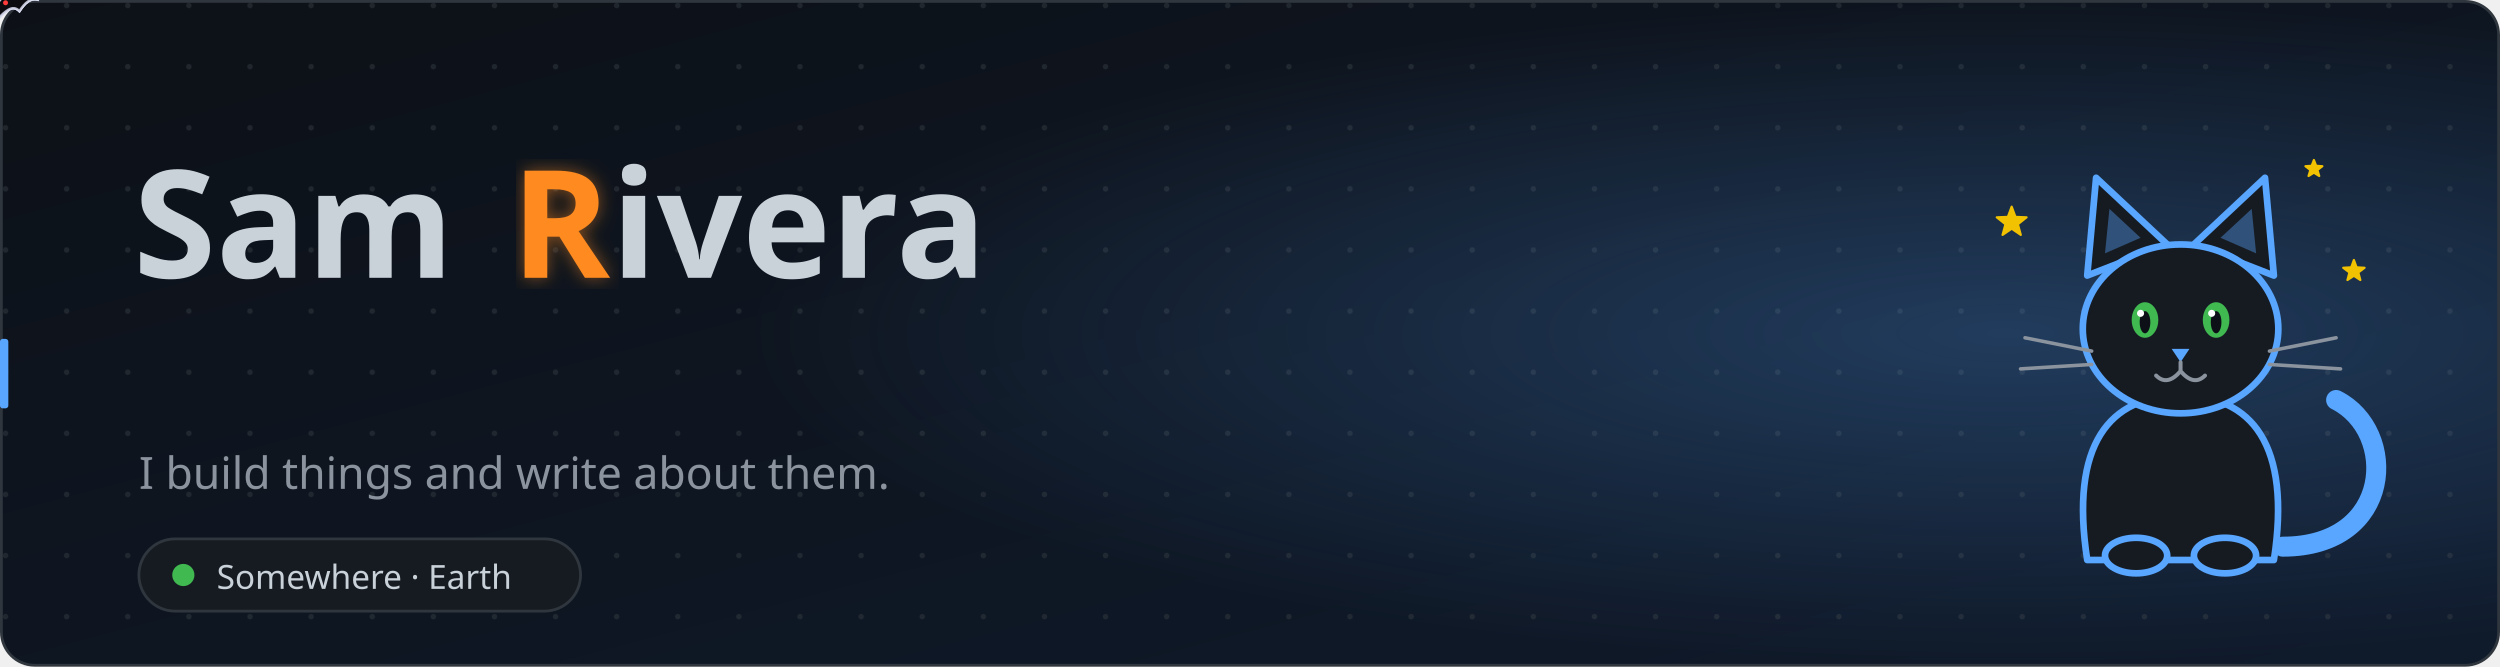
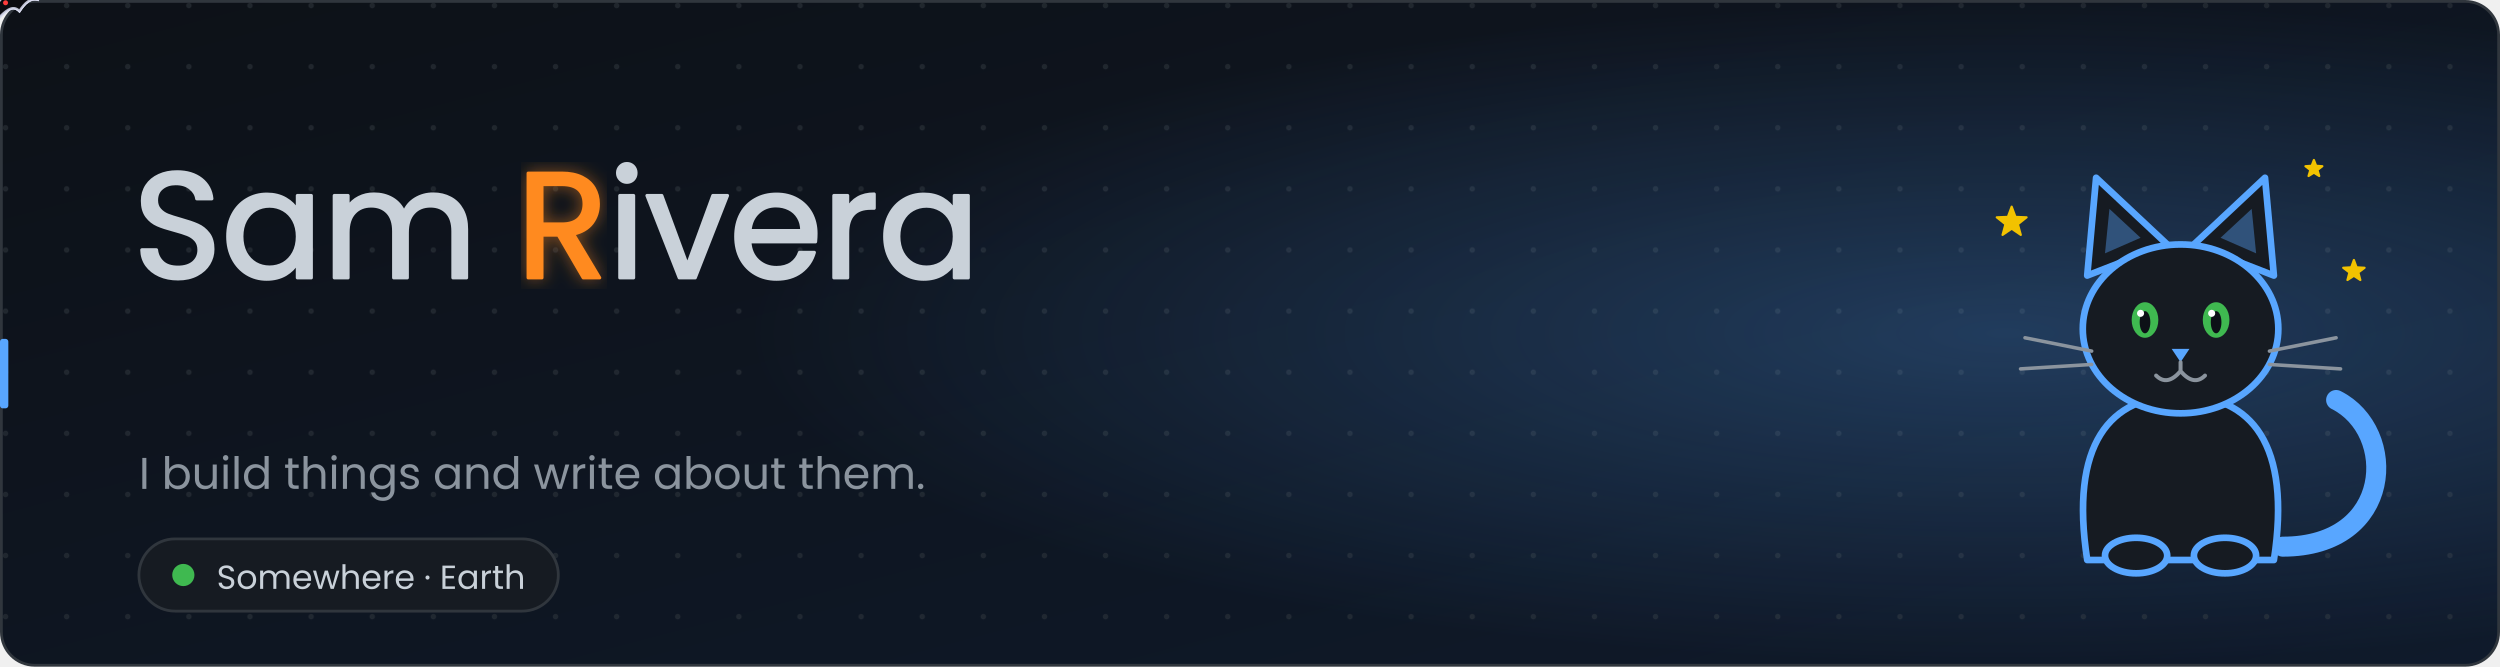
<svg xmlns="http://www.w3.org/2000/svg" width="900" height="240" viewBox="0 0 900 240" font-family="'Segoe UI',Ubuntu,'Helvetica Neue',Sans-Serif" role="img" aria-label="Animated banner of Sam Rivera">
  <defs>
    <linearGradient id="g" x1="0" y1="0" x2="1" y2="1">
      <stop offset="0" stop-color="#0D1117" />
      <stop offset="1" stop-color="#0F1A2B" />
    </linearGradient>
    <radialGradient id="glow" cx="0.8" cy="0.5" r="0.5">
      <stop offset="0" stop-color="#58A6FF" stop-opacity="0.26" />
      <stop offset="1" stop-color="#58A6FF" stop-opacity="0" />
    </radialGradient>
    <pattern id="dots" width="22" height="22" patternUnits="userSpaceOnUse">
      <circle cx="2" cy="2" r="1" fill="#30363D" />
    </pattern>
    <clipPath id="frame">
      <rect x="1" y="1" width="898" height="238" rx="12" />
    </clipPath>
    <filter id="blur">
      <feGaussianBlur stdDeviation="3" />
    </filter>
    <clipPath id="ph0">
      <rect x="48" y="110" height="44" width="0">
-         <animate attributeName="width" dur="28s" repeatCount="indefinite" keyTimes="0;0;0.1;0.21;0.235;0.25;1" values="0;0;185.6;185.6;0;0;0" />
+         <animate attributeName="width" dur="28s" repeatCount="indefinite" keyTimes="0;0;0.1;0.21;0.235;0.25;1" values="0;0;208.1;208.1;0;0;0" />
      </rect>
    </clipPath>
    <clipPath id="ph1">
      <rect x="48" y="110" height="44" width="0">
-         <animate attributeName="width" dur="28s" repeatCount="indefinite" keyTimes="0;0.25;0.35;0.46;0.485;0.5;1" values="0;0;174;174;0;0;0" />
+         <animate attributeName="width" dur="28s" repeatCount="indefinite" keyTimes="0;0.25;0.35;0.46;0.485;0.5;1" values="0;0;190.97;190.97;0;0;0" />
      </rect>
    </clipPath>
    <clipPath id="ph2">
      <rect x="48" y="110" height="44" width="0">
-         <animate attributeName="width" dur="28s" repeatCount="indefinite" keyTimes="0;0.5;0.6;0.71;0.735;0.75;1" values="0;0;116;116;0;0;0" />
+         <animate attributeName="width" dur="28s" repeatCount="indefinite" keyTimes="0;0.5;0.6;0.71;0.735;0.75;1" values="0;0;127.65;127.65;0;0;0" />
      </rect>
    </clipPath>
    <clipPath id="ph3">
      <rect x="48" y="110" height="44" width="0">
-         <animate attributeName="width" dur="28s" repeatCount="indefinite" keyTimes="0;0.75;0.85;0.96;0.985;1;1" values="0;0;104.4;104.4;0;0;0" />
-       </rect>
-     </clipPath>
+         <animate attributeName="width" dur="28s" repeatCount="indefinite" keyTimes="0;0.75;0.85;0.96;0.985;1;1" values="0;0;116.45;116.45;0;0;0" />
+       </rect>
+     </clipPath>
+     <path id="u21" d="M195 -697L184 -197L108 -197L97 -697L195 -697ZM88 -56Q88 -82 106 -100Q124 -118 150 -118Q175 -118 193 -100Q210 -82 210 -56Q210 -30 193 -12Q175 6 150 6Q124 6 106 -12Q88 -30 88 -56Z" />
+     <path id="u2e" d="M44 -56Q44 -82 62 -100Q80 -118 106 -118Q131 -118 149 -100Q166 -82 166 -56Q166 -30 149 -12Q131 6 106 6Q80 6 62 -12Q44 -30 44 -56Z" />
+     <path id="u43" d="M391 -706Q505 -706 590 -651Q675 -596 714 -495L605 -495Q576 -558 522 -592Q467 -626 391 -626Q318 -626 260 -592Q202 -558 169 -495Q136 -433 136 -349Q136 -266 169 -203Q202 -141 260 -107Q318 -73 391 -73Q467 -73 522 -106Q576 -140 605 -203L714 -203Q675 -103 590 -48Q505 6 391 6Q294 6 215 -39Q135 -85 89 -166Q43 -247 43 -349Q43 -451 89 -532Q135 -614 215 -660Q294 -706 391 -706Z" />
+     <path id="u44" d="M664 -347Q664 -240 620 -161Q575 -83 492 -41Q408 0 294 0L77 0L77 -697L294 -697Q408 -697 492 -654Q575 -612 620 -533Q664 -454 664 -347ZM571 -347Q571 -477 500 -550Q428 -623 294 -623L168 -623L168 -75L294 -75Q429 -75 500 -146Q571 -218 571 -347Z" />
+     <path id="u45" d="M168 -623L168 -390L422 -390L422 -315L168 -315L168 -75L452 -75L452 0L77 0L77 -698L452 -698L452 -623L168 -623Z" />
+     <path id="u48" d="M614 -697L614 0L523 0L523 -316L168 -316L168 0L77 0L77 -697L168 -697L168 -391L523 -391L523 -697L614 -697Z" />
+     <path id="u49" d="M168 -697L168 0L77 0L77 -697L168 -697Z" />
+     <path id="u4f" d="M43 -349Q43 -451 90 -532Q136 -614 216 -659Q296 -705 393 -705Q491 -705 571 -659Q651 -614 697 -533Q743 -452 743 -349Q743 -246 697 -165Q651 -84 571 -38Q491 7 393 7Q296 7 216 -38Q136 -84 90 -165Q43 -247 43 -349ZM650 -349Q650 -433 617 -495Q583 -558 525 -592Q467 -626 393 -626Q319 -626 261 -592Q203 -558 170 -495Q136 -433 136 -349Q136 -266 170 -203Q203 -140 262 -106Q320 -72 393 -72Q466 -72 525 -106Q583 -140 617 -203Q650 -266 650 -349Z" />
+     <path id="u52" d="M444 0L278 -285L168 -285L168 0L77 0L77 -697L302 -697Q381 -697 436 -670Q490 -643 517 -597Q544 -551 544 -492Q544 -420 503 -365Q461 -310 378 -292L553 0L444 0ZM168 -358L302 -358Q376 -358 413 -394Q450 -431 450 -492Q450 -554 414 -588Q377 -622 302 -622L168 -622L168 -358Z" />
+     <path id="u53" d="M57 -186L154 -186Q159 -137 195 -103Q230 -70 298 -70Q363 -70 401 -102Q438 -135 438 -186Q438 -226 416 -251Q394 -276 361 -289Q328 -302 272 -317Q203 -335 162 -353Q120 -371 91 -409Q61 -448 61 -513Q61 -570 90 -614Q119 -658 172 -682Q224 -706 292 -706Q390 -706 453 -657Q515 -608 523 -527L423 -527Q418 -567 381 -597Q344 -628 283 -628Q226 -628 190 -598Q154 -569 154 -516Q154 -478 176 -454Q197 -430 229 -417Q260 -405 317 -389Q386 -370 428 -351Q470 -333 500 -294Q530 -256 530 -190Q530 -139 503 -94Q476 -49 423 -21Q370 7 298 7Q229 7 175 -17Q120 -42 89 -85Q58 -129 57 -186Z" />
+     <path id="u61" d="M303 -557Q375 -557 428 -526Q481 -495 507 -448L507 -548L599 -548L599 0L507 0L507 -102Q480 -54 427 -22Q373 9 302 9Q229 9 170 -27Q111 -63 77 -128Q43 -193 43 -276Q43 -360 77 -423Q111 -487 171 -522Q230 -557 303 -557ZM321 -478Q270 -478 228 -454Q186 -430 161 -384Q136 -338 136 -276Q136 -213 161 -166Q186 -120 228 -95Q270 -71 321 -71Q372 -71 415 -95Q457 -120 482 -166Q507 -213 507 -275Q507 -337 482 -383Q457 -429 415 -453Q372 -478 321 -478Z" />
+     <path id="u62" d="M373 -557Q447 -557 506 -522Q565 -487 599 -423Q633 -360 633 -276Q633 -193 599 -128Q565 -63 506 -27Q446 9 373 9Q302 9 249 -22Q195 -53 168 -101L168 0L77 0L77 -740L168 -740L168 -446Q196 -495 250 -526Q304 -557 373 -557ZM354 -478Q304 -478 262 -453Q219 -429 194 -382Q168 -336 168 -275Q168 -213 194 -166Q219 -120 262 -95Q304 -71 354 -71Q405 -71 448 -95Q490 -120 515 -166Q540 -213 540 -276Q540 -338 515 -384Q490 -430 448 -454Q405 -478 354 -478Z" />
+     <path id="u63" d="M310 -557Q411 -557 477 -508Q542 -459 563 -372L465 -372Q451 -422 411 -451Q370 -480 310 -480Q232 -480 184 -426Q136 -373 136 -275Q136 -176 184 -122Q232 -68 310 -68Q370 -68 410 -96Q450 -124 465 -176L563 -176Q541 -92 475 -41Q409 9 310 9Q232 9 172 -26Q111 -61 77 -125Q43 -189 43 -275Q43 -360 77 -423Q111 -487 172 -522Q232 -557 310 -557Z" />
+     <path id="u64" d="M304 -557Q368 -557 423 -527Q478 -498 507 -450L507 -740L599 -740L599 0L507 0L507 -103Q480 -54 427 -22Q374 9 303 9Q230 9 171 -27Q111 -63 77 -128Q43 -193 43 -276Q43 -360 77 -423Q111 -487 171 -522Q230 -557 304 -557ZM321 -478Q270 -478 228 -454Q186 -430 161 -384Q136 -338 136 -276Q136 -213 161 -166Q186 -120 228 -95Q270 -71 321 -71Q372 -71 415 -95Q457 -120 482 -166Q507 -213 507 -275Q507 -337 482 -383Q457 -429 415 -453Q372 -478 321 -478Z" />
+     <path id="u65" d="M574 -240L136 -240Q141 -159 192 -113Q242 -68 314 -68Q373 -68 413 -95Q452 -123 468 -169L566 -169Q544 -90 478 -40Q412 9 314 9Q236 9 175 -26Q113 -61 78 -125Q43 -190 43 -275Q43 -360 77 -424Q111 -488 173 -522Q234 -557 314 -557Q392 -557 452 -523Q512 -489 545 -429Q577 -370 577 -295Q577 -269 574 -240ZM310 -480Q241 -480 193 -436Q144 -392 137 -314L483 -314Q483 -366 460 -403Q437 -441 398 -460Q358 -480 310 -480Z" />
+     <path id="u66" d="M300 -473L185 -473L185 0L94 0L94 -473L23 -473L23 -548L94 -548L94 -587Q94 -679 142 -721Q189 -764 294 -764L294 -688Q234 -688 210 -664Q185 -641 185 -587L185 -548L300 -548L300 -473Z" />
+     <path id="u67" d="M507 -448L507 -548L599 -548L599 12Q599 87 567 146Q535 204 476 237Q416 270 337 270Q229 270 157 219Q85 168 72 80L162 80Q177 130 224 161Q271 191 337 191Q412 191 460 144Q507 97 507 12L507 -103Q480 -55 427 -23Q374 9 303 9Q230 9 171 -27Q111 -63 77 -128Q43 -193 43 -276Q43 -360 77 -423Q111 -487 171 -522Q230 -557 303 -557Q374 -557 428 -526Q481 -495 507 -448ZM321 -478Q270 -478 228 -454Q186 -430 161 -384Q136 -338 136 -276Q136 -213 161 -166Q186 -120 228 -95Q270 -71 321 -71Q372 -71 415 -95Q457 -120 482 -166Q507 -213 507 -275Q507 -337 482 -383Q457 -429 415 -453Q372 -478 321 -478Z" />
+     <path id="u68" d="M568 -323L568 0L478 0L478 -310Q478 -392 437 -435Q396 -479 325 -479Q253 -479 211 -434Q168 -389 168 -303L168 0L77 0L77 -740L168 -740L168 -470Q195 -512 243 -535Q290 -558 349 -558Q411 -558 461 -531Q511 -505 540 -452Q568 -399 568 -323Z" />
+     <path id="u69" d="M62 -699Q62 -725 80 -743Q98 -761 124 -761Q149 -761 167 -743Q184 -725 184 -699Q184 -673 167 -655Q149 -637 124 -637Q98 -637 80 -655Q62 -673 62 -699ZM168 -548L168 0L77 0L77 -548L168 -548Z" />
+     <path id="u6c" d="M168 -740L168 0L77 0L77 -740L168 -740Z" />
+     <path id="u6d" d="M958 -323L958 0L868 0L868 -310Q868 -392 828 -435Q787 -479 718 -479Q647 -479 605 -433Q563 -388 563 -302L563 0L473 0L473 -310Q473 -392 433 -435Q392 -479 323 -479Q252 -479 210 -433Q168 -388 168 -302L168 0L77 0L77 -548L168 -548L168 -469Q195 -512 241 -535Q286 -558 341 -558Q410 -558 463 -527Q516 -496 542 -436Q565 -494 618 -526Q671 -558 736 -558Q800 -558 850 -531Q900 -505 929 -452Q958 -399 958 -323Z" />
+     <path id="u6e" d="M568 -323L568 0L478 0L478 -310Q478 -392 437 -435Q396 -479 325 -479Q253 -479 211 -434Q168 -389 168 -303L168 0L77 0L77 -548L168 -548L168 -470Q195 -512 242 -535Q288 -558 344 -558Q444 -558 506 -497Q568 -437 568 -323Z" />
+     <path id="u6f" d="M43 -275Q43 -359 80 -423Q116 -488 179 -522Q242 -557 320 -557Q398 -557 461 -522Q524 -488 561 -424Q597 -360 597 -275Q597 -190 560 -125Q522 -61 458 -26Q394 9 316 9Q239 9 177 -26Q114 -61 79 -125Q43 -190 43 -275ZM504 -275Q504 -341 478 -387Q452 -433 410 -455Q368 -478 319 -478Q269 -478 228 -455Q186 -433 161 -387Q136 -341 136 -275Q136 -208 161 -162Q185 -116 226 -93Q267 -71 316 -71Q365 -71 408 -94Q451 -117 478 -163Q504 -209 504 -275Z" />
+     <path id="u70" d="M373 -557Q446 -557 506 -522Q565 -487 599 -423Q633 -360 633 -276Q633 -193 599 -128Q565 -63 506 -27Q446 9 373 9Q303 9 250 -22Q196 -54 168 -101L168 260L77 260L77 -548L168 -548L168 -447Q195 -494 249 -525Q302 -557 373 -557ZM354 -478Q304 -478 262 -453Q219 -429 194 -382Q168 -336 168 -275Q168 -213 194 -166Q219 -120 262 -95Q304 -71 354 -71Q405 -71 448 -95Q490 -120 515 -166Q540 -213 540 -276Q540 -338 515 -384Q490 -430 448 -454Q405 -478 354 -478Z" />
+     <path id="u72" d="M345 -558L345 -464L321 -464Q168 -464 168 -298L168 0L77 0L77 -548L168 -548L168 -459Q192 -506 237 -532Q281 -558 345 -558Z" />
+     <path id="u73" d="M47 -161L141 -161Q145 -120 180 -94Q214 -68 270 -68Q322 -68 352 -91Q382 -114 382 -149Q382 -185 350 -202Q318 -220 251 -237Q190 -253 152 -269Q113 -286 86 -318Q58 -351 58 -404Q58 -446 83 -481Q108 -516 154 -536Q200 -557 259 -557Q350 -557 406 -511Q462 -465 466 -385L375 -385Q372 -428 341 -454Q309 -480 256 -480Q207 -480 178 -459Q149 -438 149 -404Q149 -377 167 -359Q184 -342 211 -331Q237 -321 284 -308Q343 -292 380 -276Q417 -261 444 -230Q470 -199 471 -149Q471 -104 446 -68Q421 -32 376 -11Q330 9 271 9Q208 9 158 -12Q108 -34 79 -72Q50 -111 47 -161Z" />
+     <path id="u74" d="M188 -473L188 -150Q188 -110 205 -93Q222 -77 264 -77L331 -77L331 0L249 0Q173 0 135 -35Q97 -70 97 -150L97 -473L26 -473L26 -548L97 -548L97 -686L188 -686L188 -548L331 -548L331 -473L188 -473Z" />
+     <path id="u75" d="M563 -548L563 0L472 0L472 -81Q446 -39 400 -15Q353 8 297 8Q233 8 182 -18Q131 -45 102 -98Q72 -151 72 -227L72 -548L162 -548L162 -239Q162 -158 203 -114Q244 -71 315 -71Q388 -71 430 -116Q472 -161 472 -247L472 -548L563 -548Z" />
+     <path id="u76" d="M281 -84L451 -548L548 -548L333 0L227 0L12 -548L110 -548L281 -84Z" />
+     <path id="u77" d="M807 -548L636 0L542 0L410 -435L278 0L184 0L12 -548L105 -548L231 -88L367 -548L460 -548L593 -87L717 -548L807 -548Z" />
+     <path id="u79" d="M549 -548L219 258L125 258L233 -6L12 -548L113 -548L285 -104L455 -548L549 -548Z" />
+     <path id="ub7" d="M47 -341Q47 -367 65 -385Q83 -403 109 -403Q134 -403 152 -385Q169 -367 169 -341Q169 -315 152 -297Q134 -279 109 -279Q83 -279 65 -297Q47 -315 47 -341Z" />
  </defs>
  <rect x="0.5" y="0.5" width="899" height="239" rx="12" fill="url(#g)" stroke="#30363D" />
  <rect x="1" y="1" width="898" height="238" rx="12" fill="url(#dots)" opacity="0.55" />
  <rect x="1" y="1" width="898" height="238" rx="12" fill="url(#glow)" />
-   <text x="48" y="100" font-size="54" font-weight="700" fill="#C9D1D9" textLength="114" lengthAdjust="spacingAndGlyphs">Sam</text>
+   <g transform="translate(48 100) scale(0.054 0.054)" fill="#C9D1D9" stroke="#C9D1D9" stroke-width="22" stroke-linejoin="round">
+     <use href="#u53" />
+     <use href="#u61" x="587" />
+     <use href="#u6d" x="1263" />
+   </g>
  <g opacity=".5" filter="url(#blur)">
-     <text x="184" y="100" font-size="54" font-weight="700" fill="#FF8A1F" textLength="36" lengthAdjust="spacingAndGlyphs">R</text>
+     <g transform="translate(186 100) scale(0.054 0.054)" fill="#FF8A1F" stroke="#FF8A1F" stroke-width="22" stroke-linejoin="round">
+       <use href="#u52" />
+     </g>
    <animate attributeName="opacity" values=".25;.6;.25" dur="2.4s" repeatCount="indefinite" />
  </g>
-   <text x="184" y="100" font-size="54" font-weight="700" fill="#FF8A1F" textLength="36" lengthAdjust="spacingAndGlyphs">R</text>
-   <text x="220" y="100" font-size="54" font-weight="700" fill="#C9D1D9" textLength="130" lengthAdjust="spacingAndGlyphs">ivera</text>
-   <text x="50" y="142" font-size="23" fill="#58A6FF" textLength="185.6" lengthAdjust="spacingAndGlyphs" clip-path="url(#ph0)">Happy Halloween!</text>
-   <text x="50" y="142" font-size="23" fill="#58A6FF" textLength="174" lengthAdjust="spacingAndGlyphs" clip-path="url(#ph1)">Open source fan</text>
-   <text x="50" y="142" font-size="23" fill="#58A6FF" textLength="116" lengthAdjust="spacingAndGlyphs" clip-path="url(#ph2)">Cat person</text>
-   <text x="50" y="142" font-size="23" fill="#58A6FF" textLength="104.4" lengthAdjust="spacingAndGlyphs" clip-path="url(#ph3)">Developer</text>
+   <g transform="translate(186 100) scale(0.054 0.054)" fill="#FF8A1F" stroke="#FF8A1F" stroke-width="22" stroke-linejoin="round">
+     <use href="#u52" />
+   </g>
+   <g transform="translate(219 100) scale(0.054 0.054)" fill="#C9D1D9" stroke="#C9D1D9" stroke-width="22" stroke-linejoin="round">
+     <use href="#u69" />
+     <use href="#u76" x="246" />
+     <use href="#u65" x="807" />
+     <use href="#u72" x="1427" />
+     <use href="#u61" x="1800" />
+   </g>
+   <g clip-path="url(#ph0)">
+     <g transform="translate(50 142) scale(0.023 0.023)" fill="#58A6FF">
+       <use href="#u48" />
+       <use href="#u61" x="692" />
+       <use href="#u70" x="1368" />
+       <use href="#u70" x="2044" />
+       <use href="#u79" x="2720" />
+       <use href="#u48" x="3550" />
+       <use href="#u61" x="4242" />
+       <use href="#u6c" x="4918" />
+       <use href="#u6c" x="5164" />
+       <use href="#u6f" x="5410" />
+       <use href="#u77" x="6050" />
+       <use href="#u65" x="6870" />
+       <use href="#u65" x="7490" />
+       <use href="#u6e" x="8110" />
+       <use href="#u21" x="8750" />
+     </g>
+   </g>
+   <g clip-path="url(#ph1)">
+     <g transform="translate(50 142) scale(0.023 0.023)" fill="#58A6FF">
+       <use href="#u4f" />
+       <use href="#u70" x="786" />
+       <use href="#u65" x="1462" />
+       <use href="#u6e" x="2082" />
+       <use href="#u73" x="2989" />
+       <use href="#u6f" x="3511" />
+       <use href="#u75" x="4151" />
+       <use href="#u72" x="4791" />
+       <use href="#u63" x="5164" />
+       <use href="#u65" x="5771" />
+       <use href="#u66" x="6658" />
+       <use href="#u61" x="6987" />
+       <use href="#u6e" x="7663" />
+     </g>
+   </g>
+   <g clip-path="url(#ph2)">
+     <g transform="translate(50 142) scale(0.023 0.023)" fill="#58A6FF">
+       <use href="#u43" />
+       <use href="#u61" x="772" />
+       <use href="#u74" x="1448" />
+       <use href="#u70" x="2079" />
+       <use href="#u65" x="2755" />
+       <use href="#u72" x="3375" />
+       <use href="#u73" x="3748" />
+       <use href="#u6f" x="4270" />
+       <use href="#u6e" x="4910" />
+     </g>
+   </g>
+   <g clip-path="url(#ph3)">
+     <g transform="translate(50 142) scale(0.023 0.023)" fill="#58A6FF">
+       <use href="#u44" />
+       <use href="#u65" x="707" />
+       <use href="#u76" x="1327" />
+       <use href="#u65" x="1888" />
+       <use href="#u6c" x="2508" />
+       <use href="#u6f" x="2754" />
+       <use href="#u70" x="3394" />
+       <use href="#u65" x="4070" />
+       <use href="#u72" x="4690" />
+     </g>
+   </g>
  <rect y="122" width="3" height="25" rx="1" fill="#58A6FF">
-     <animate attributeName="x" dur="28s" repeatCount="indefinite" keyTimes="0;0;0.1;0.21;0.235;0.25;0.35;0.46;0.485;0.5;0.6;0.71;0.735;0.75;0.85;0.96;0.985;1" values="50;50;235.6;235.6;50;50;224;224;50;50;166;166;50;50;154.4;154.4;50;50" />
+     <animate attributeName="x" dur="28s" repeatCount="indefinite" keyTimes="0;0;0.1;0.21;0.235;0.25;0.35;0.46;0.485;0.5;0.6;0.71;0.735;0.75;0.85;0.96;0.985;1" values="50;50;258.1;258.1;50;50;240.97;240.97;50;50;177.65;177.65;50;50;166.45;166.45;50;50" />
    <animate attributeName="opacity" values="1;0;1" dur="1.1s" repeatCount="indefinite" />
  </rect>
-   <text x="50" y="176" font-size="16" fill="#8B949E">I build things and write about them.</text>
+   <g transform="translate(50 176) scale(0.016 0.016)" fill="#8B949E">
+     <use href="#u49" />
+     <use href="#u62" x="513" />
+     <use href="#u75" x="1189" />
+     <use href="#u69" x="1829" />
+     <use href="#u6c" x="2075" />
+     <use href="#u64" x="2321" />
+     <use href="#u74" x="3264" />
+     <use href="#u68" x="3628" />
+     <use href="#u69" x="4268" />
+     <use href="#u6e" x="4514" />
+     <use href="#u67" x="5154" />
+     <use href="#u73" x="5830" />
+     <use href="#u61" x="6619" />
+     <use href="#u6e" x="7295" />
+     <use href="#u64" x="7935" />
+     <use href="#u77" x="8878" />
+     <use href="#u72" x="9698" />
+     <use href="#u69" x="10071" />
+     <use href="#u74" x="10317" />
+     <use href="#u65" x="10681" />
+     <use href="#u61" x="11568" />
+     <use href="#u62" x="12244" />
+     <use href="#u6f" x="12920" />
+     <use href="#u75" x="13560" />
+     <use href="#u74" x="14200" />
+     <use href="#u74" x="14831" />
+     <use href="#u68" x="15195" />
+     <use href="#u65" x="15835" />
+     <use href="#u6d" x="16455" />
+     <use href="#u2e" x="17485" />
+   </g>
  <g transform="translate(50,194)">
-     <rect width="159" height="26" rx="13" fill="#161B22" stroke="#30363D" />
+     <rect width="151" height="26" rx="13" fill="#161B22" stroke="#30363D" />
    <circle cx="16" cy="13" r="4" fill="#3FB950">
      <animate attributeName="opacity" values="1;.3;1" dur="2s" repeatCount="indefinite" />
    </circle>
-     <text x="28" y="18" font-size="12" fill="#C9D1D9">Somewhere · Earth</text>
+     <g transform="translate(28 18) scale(0.012 0.012)" fill="#C9D1D9">
+       <use href="#u53" />
+       <use href="#u6f" x="587" />
+       <use href="#u6d" x="1227" />
+       <use href="#u65" x="2257" />
+       <use href="#u77" x="2877" />
+       <use href="#u68" x="3697" />
+       <use href="#u65" x="4337" />
+       <use href="#u72" x="4957" />
+       <use href="#u65" x="5330" />
+       <use href="#ub7" x="6217" />
+       <use href="#u45" x="6696" />
+       <use href="#u61" x="7209" />
+       <use href="#u72" x="7885" />
+       <use href="#u74" x="8258" />
+       <use href="#u68" x="8622" />
+     </g>
  </g>
  <g transform="translate(705,48) scale(0.8)">
    <path d="M146,186 C196,186 198,134 170,120" fill="none" stroke="#58A6FF" stroke-width="9" stroke-linecap="round">
      <animateTransform attributeName="transform" type="rotate" values="-5 146 186;7 146 186;-5 146 186" dur="3.6s" repeatCount="indefinite" />
    </path>
    <path d="M58,192 C50,140 68,118 100,118 C132,118 150,140 142,192 Z" fill="#161B22" stroke="#58A6FF" stroke-width="3" stroke-linejoin="round" stroke-linecap="round" />
    <ellipse cx="80" cy="190" rx="14" ry="8" fill="#161B22" stroke="#58A6FF" stroke-width="3" stroke-linejoin="round" stroke-linecap="round" />
    <ellipse cx="120" cy="190" rx="14" ry="8" fill="#161B22" stroke="#58A6FF" stroke-width="3" stroke-linejoin="round" stroke-linecap="round" />
    <polygon points="58,64 62,20 94,50" fill="#161B22" stroke="#58A6FF" stroke-width="3" stroke-linejoin="round" stroke-linecap="round" />
    <polygon points="142,64 138,20 106,50" fill="#161B22" stroke="#58A6FF" stroke-width="3" stroke-linejoin="round" stroke-linecap="round" />
    <polygon points="66,54 68,34 82,47" fill="#58A6FF" opacity=".4" />
    <polygon points="134,54 132,34 118,47" fill="#58A6FF" opacity=".4" />
    <ellipse cx="100" cy="88" rx="44" ry="38" fill="#161B22" stroke="#58A6FF" stroke-width="3" stroke-linejoin="round" stroke-linecap="round" />
    <ellipse cx="84" cy="84" rx="6" ry="8" fill="#3FB950">
      <animate attributeName="ry" values="8;8;1;8" keyTimes="0;.94;.97;1" dur="5s" begin="0s" repeatCount="indefinite" />
    </ellipse>
    <ellipse cx="84" cy="85" rx="2.4" ry="5" fill="#0D1117" />
    <circle cx="82" cy="81" r="1.6" fill="#FFFFFF" />
    <ellipse cx="116" cy="84" rx="6" ry="8" fill="#3FB950">
      <animate attributeName="ry" values="8;8;1;8" keyTimes="0;.94;.97;1" dur="5s" begin="0s" repeatCount="indefinite" />
    </ellipse>
    <ellipse cx="116" cy="85" rx="2.4" ry="5" fill="#0D1117" />
    <circle cx="114" cy="81" r="1.6" fill="#FFFFFF" />
    <polygon points="96,97 104,97 100,103" fill="#58A6FF" />
    <path d="M100,103 L100,107 M100,107 Q94,114 89,109 M100,107 Q106,114 111,109" fill="none" stroke="#8B949E" stroke-width="1.8" stroke-linecap="round" />
    <path d="M60,98 L30,92 M60,104 L28,106 M140,98 L170,92 M140,104 L172,106" fill="none" stroke="#8B949E" stroke-width="1.6" stroke-linecap="round" />
    <polygon points="24,33 25.7,37.6 30.7,37.8 26.8,40.9 28.1,45.7 24,42.9 19.9,45.7 21.2,40.9 17.3,37.8 22.3,37.6" fill="#F2C200" stroke="#F2C200" stroke-width="1" stroke-linejoin="round">
      <animate attributeName="opacity" values="1;.45;1" dur="2.6s" repeatCount="indefinite" />
    </polygon>
    <polygon points="178,57 179.2,60.3 182.8,60.5 180,62.6 180.9,66 178,64.1 175.1,66 176,62.6 173.2,60.5 176.8,60.3" fill="#F2C200" stroke="#F2C200" stroke-width="1" stroke-linejoin="round">
      <animate attributeName="opacity" values="1;.45;1" dur="3.3s" repeatCount="indefinite" />
    </polygon>
    <polygon points="160,12 161,14.6 163.8,14.8 161.6,16.5 162.4,19.2 160,17.7 157.6,19.2 158.4,16.5 156.2,14.8 159,14.6" fill="#F2C200" stroke="#F2C200" stroke-width="1" stroke-linejoin="round">
      <animate attributeName="opacity" values="1;.45;1" dur="2.9s" repeatCount="indefinite" />
    </polygon>
  </g>
  <g>
    <g>
      <path d="M0,0 C-4,-5 -9,-4 -14,0 C-11,-1 -9,1 -7,4 C-5,2 -3,3 0,6 C3,3 5,2 7,4 C9,1 11,-1 14,0 C9,-4 4,-5 0,0 Z" fill="#0B0B10" stroke="#D9DCF0" stroke-opacity=".85" stroke-width=".9" />
      <circle cx="-2" cy="1" r=".9" fill="#FF3B3B" />
      <circle cx="2" cy="1" r=".9" fill="#FF3B3B" />
      <animateTransform attributeName="transform" type="scale" values="1 1;1 .35;1 1" dur=".7s" repeatCount="indefinite" />
    </g>
    <animateMotion dur="9s" begin="0s" repeatCount="indefinite" path="M 940,40 C 700,0 500,80 -40,30" />
  </g>
  <g>
    <g>
      <path d="M0,0 C-4,-5 -9,-4 -14,0 C-11,-1 -9,1 -7,4 C-5,2 -3,3 0,6 C3,3 5,2 7,4 C9,1 11,-1 14,0 C9,-4 4,-5 0,0 Z" fill="#0B0B10" stroke="#D9DCF0" stroke-opacity=".85" stroke-width=".9" />
      <circle cx="-2" cy="1" r=".9" fill="#FF3B3B" />
      <circle cx="2" cy="1" r=".9" fill="#FF3B3B" />
      <animateTransform attributeName="transform" type="scale" values="1 1;1 .35;1 1" dur=".7s" repeatCount="indefinite" />
    </g>
    <animateMotion dur="12s" begin="-4s" repeatCount="indefinite" path="M 940,95 C 700,55 500,135 -40,85" />
  </g>
  <g>
    <g>
      <path d="M0,0 C-4,-5 -9,-4 -14,0 C-11,-1 -9,1 -7,4 C-5,2 -3,3 0,6 C3,3 5,2 7,4 C9,1 11,-1 14,0 C9,-4 4,-5 0,0 Z" fill="#0B0B10" stroke="#D9DCF0" stroke-opacity=".85" stroke-width=".9" />
      <circle cx="-2" cy="1" r=".9" fill="#FF3B3B" />
      <circle cx="2" cy="1" r=".9" fill="#FF3B3B" />
      <animateTransform attributeName="transform" type="scale" values="1 1;1 .35;1 1" dur=".7s" repeatCount="indefinite" />
    </g>
    <animateMotion dur="10s" begin="-7s" repeatCount="indefinite" path="M 940,170 C 700,130 500,210 -40,160" />
  </g>
</svg>
